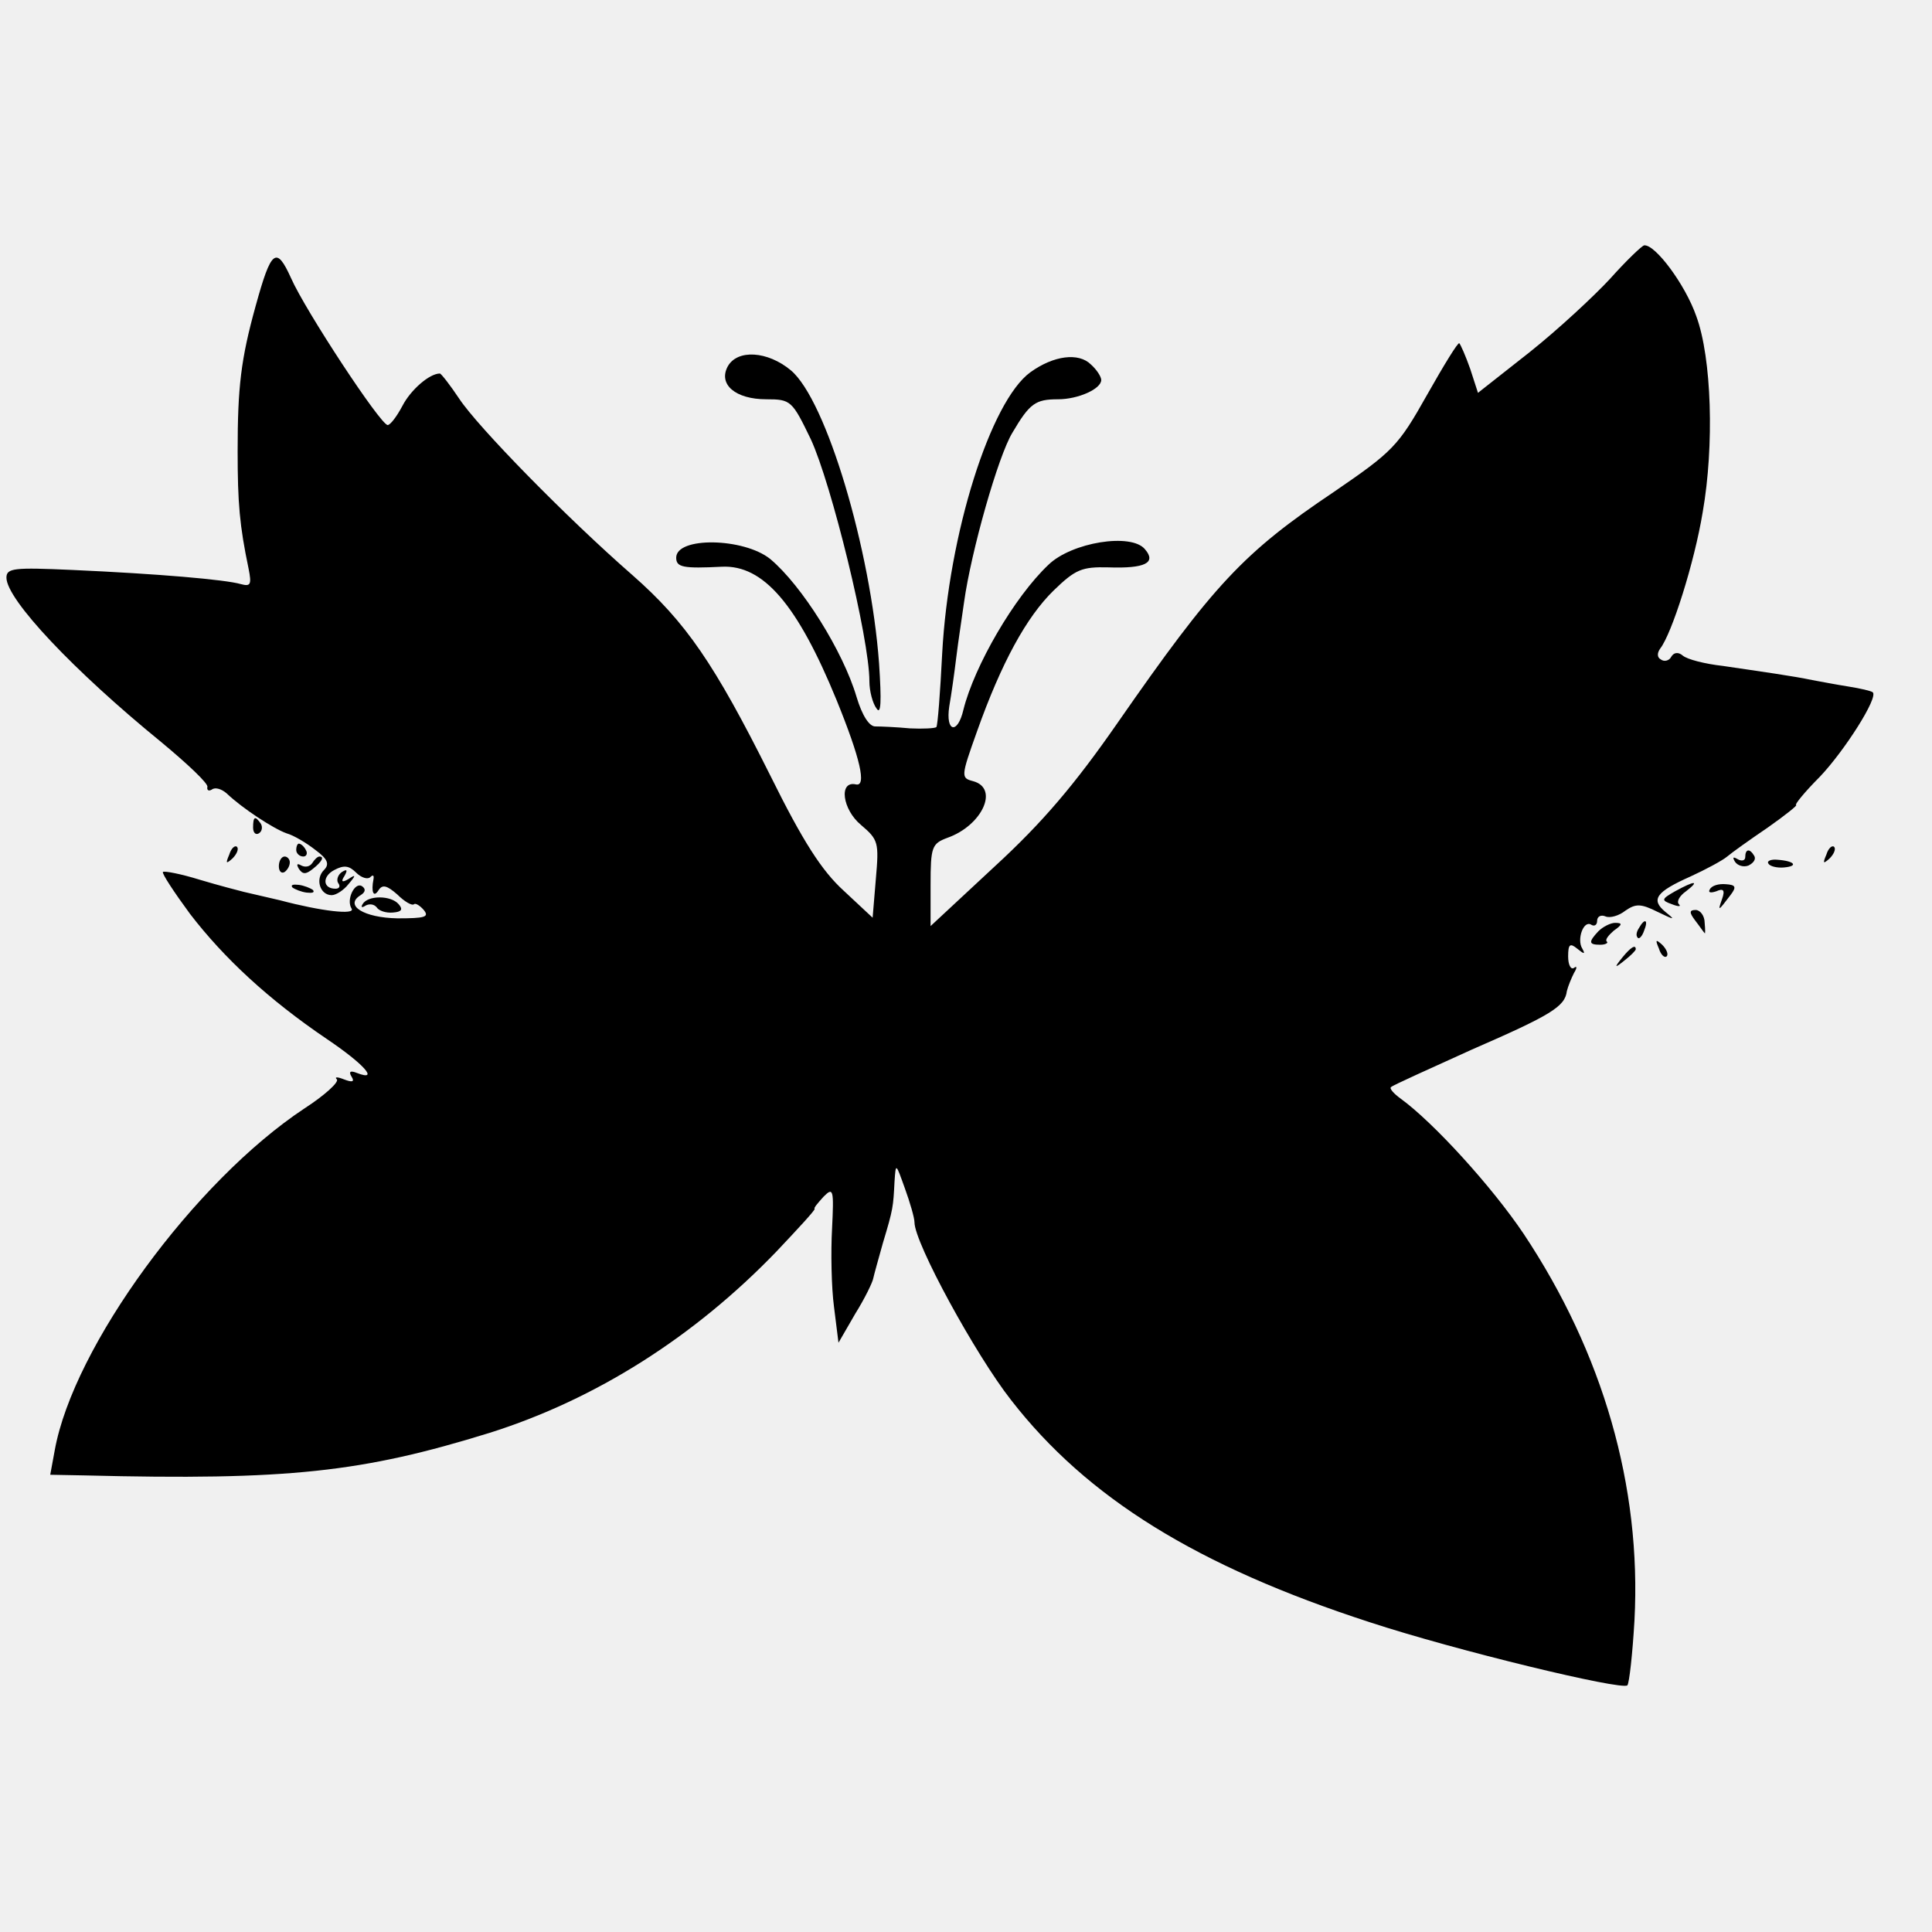
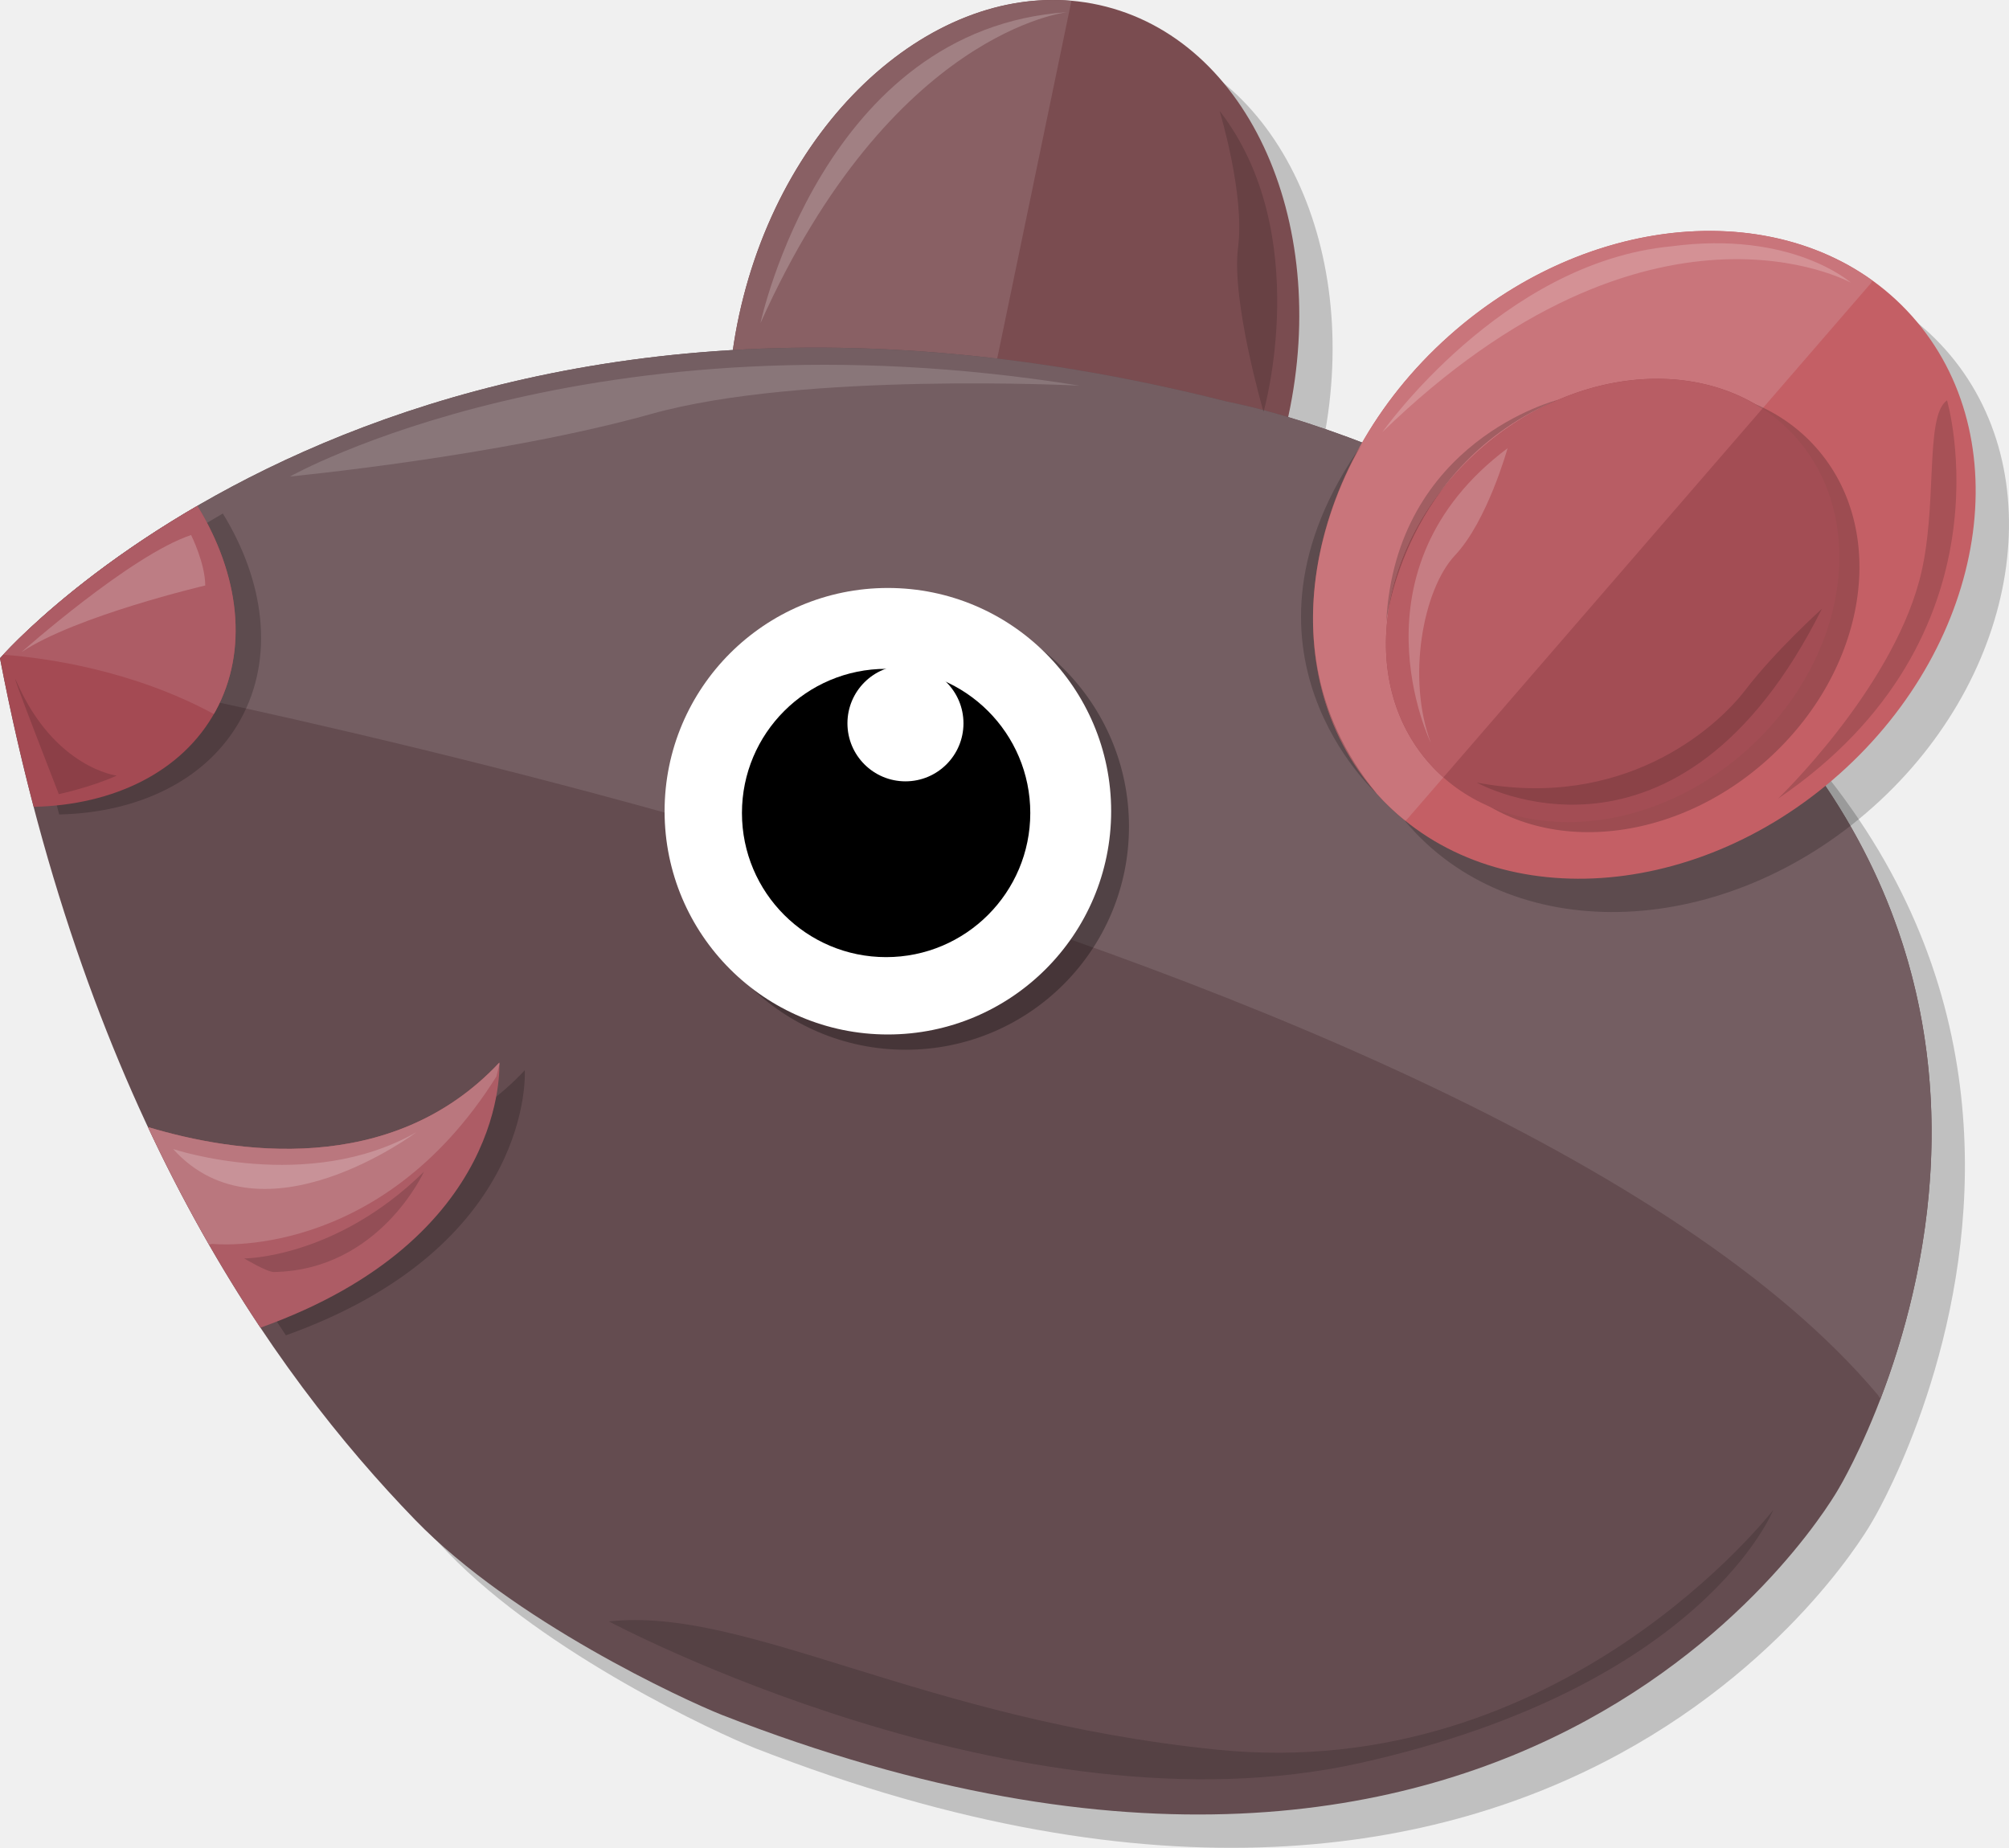
- <svg xmlns="http://www.w3.org/2000/svg" version="1" width="400" height="400" viewBox="0 0 300 300">
-   <path d="M250 43.3c-2.5 2.7-8.1 7.9-12.5 11.4l-8 6.3-1.2-3.7c-.7-2-1.5-3.8-1.7-4-.2-.2-2.4 3.4-5 8-4.5 8-5.3 8.8-14.5 15.1-14 9.4-18.6 14.3-33.6 35.9-6.6 9.5-11.6 15.4-19 22.2l-10 9.3v-6.4c0-5.9.2-6.4 2.6-7.3 5.4-1.9 8.1-7.7 4-8.8-1.9-.5-1.9-.7.6-7.7 3.8-10.7 7.7-17.8 11.9-21.9 3.4-3.3 4.4-3.7 8.5-3.6 5.7.2 7.5-.7 5.7-2.8-2.1-2.6-11.4-1.1-15 2.4-5.3 5-11.5 15.7-13.2 22.5-.9 3.9-2.8 3.5-2.2-.5.3-1.7.8-5.2 1.1-7.7.3-2.5.9-6.3 1.2-8.5 1.1-7.9 5.3-22.7 7.5-26.3 2.7-4.6 3.6-5.2 7.1-5.2 3.1 0 6.7-1.6 6.7-3 0-.5-.7-1.6-1.6-2.4-1.9-1.9-5.8-1.4-9.4 1.2-6.2 4.5-12.7 25.1-13.7 43.7-.3 6-.7 11.2-.9 11.4-.2.2-2.1.3-4.1.2-2.1-.2-4.5-.3-5.4-.3-.9 0-2-1.6-2.9-4.6-2.1-7.1-8.5-17.3-13.4-21.4-4.1-3.3-14.6-3.5-14.6-.2 0 1.5 1.1 1.7 7.1 1.4 6.4-.3 11.7 5.8 17.8 20.7 3.7 9.1 4.7 13.5 3 13.1-2.7-.6-2.1 3.9.8 6.3 2.7 2.3 2.8 2.7 2.3 8.4l-.5 6-4.5-4.2c-3.4-3.1-6.3-7.6-11.4-17.9-8.7-17.4-13.1-23.8-21.4-31.1-10.2-8.9-24-23-26.9-27.4-1.4-2.1-2.8-3.9-3-3.9-1.6 0-4.5 2.5-5.8 5-.9 1.7-1.9 3-2.3 3-1.1 0-12.8-17.8-15-22.8-2.3-5.1-3.1-4.4-5.5 4.3-2.3 8.3-2.8 12.6-2.8 22.6 0 8 .3 11.5 1.7 18.2.5 2.5.3 2.8-1.2 2.4-2.4-.7-12.8-1.6-26.2-2.2-9-.4-10.2-.3-10.2 1.2 0 3.4 10.5 14.5 24 25.5 4.1 3.4 7.4 6.5 7.2 7-.1.5.2.7.7.4.5-.4 1.5-.1 2.3.6 2.4 2.3 7.3 5.5 9.3 6.2 1.1.3 3.1 1.5 4.5 2.6 1.9 1.4 2.2 2.2 1.3 3.1-1.4 1.4-.6 3.9 1.2 3.9.7 0 1.9-.8 2.6-1.7 1.2-1.4 1.2-1.6 0-.8-1 .6-1.2.4-.6-.5.5-.9.4-1.1-.4-.6-.6.4-.9 1.2-.6 1.7.4.5.2.9-.4.9-2 0-2.1-1.9-.2-2.9 1.5-.8 2.3-.7 3.4.4.8.8 1.8 1.1 2.2.7.4-.4.6-.3.5.3-.4 2 0 3 .8 1.7.6-.9 1.3-.7 2.9.7 1.1 1.1 2.3 1.8 2.6 1.5.2-.2.9.2 1.5.9.9 1.1.2 1.3-4.1 1.3-5.2-.1-8.3-2-5.7-3.6.8-.5.8-1 .2-1.4-1.1-.7-2.5 2.1-1.6 3.5.6 1-4.7.4-11.1-1.3-2.2-.5-4.7-1.1-5.6-1.3-.8-.2-3.9-1-6.9-1.9-2.9-.9-5.5-1.4-5.7-1.2-.2.2 1.7 3.1 4.2 6.5 5.3 6.9 12.2 13.3 21.2 19.4 5.8 3.9 8.3 6.7 4.7 5.3-1-.4-1.3-.2-.8.6s.1.9-1.2.4c-1-.4-1.5-.4-1.1 0 .4.4-1.9 2.5-5 4.5-17.1 11.3-35.9 37-38.8 53.1l-.7 3.8 5.3.1c31.7.8 43.2-.5 62.9-6.6 16.5-5.2 31.8-14.9 44.6-28.2 3.3-3.5 6-6.4 5.9-6.6-.2-.1.5-.9 1.4-1.9 1.5-1.5 1.6-1.1 1.3 5-.2 3.6-.1 9.1.3 12.1l.7 5.6 2.6-4.5c1.5-2.4 2.7-4.9 2.8-5.5.1-.5.8-3 1.5-5.5 1.6-5.3 1.6-5.6 1.8-9.5.2-3 .2-2.9 1.6 1 .8 2.2 1.5 4.6 1.5 5.3 0 3.2 9.5 20.6 15 27.6 11.8 15.2 28.9 25.8 55.7 34.5 13.4 4.4 39.1 10.6 40 9.8.3-.4.8-4.9 1.1-10.1 1.1-20.8-4.9-41.5-17.2-60-4.9-7.3-14-17.3-19.1-21-1.1-.8-1.8-1.6-1.5-1.8.3-.3 5.9-2.8 12.5-5.8 12.4-5.4 14.5-6.7 14.8-9.1.2-.8.7-2 1.1-2.8.5-.8.5-1.2 0-.8-.5.3-.9-.5-.9-1.8 0-1.9.3-2.1 1.4-1.2 1.1.9 1.3.9.8 0-.9-1.4.2-4.5 1.4-3.7.5.3.9 0 .9-.6 0-.7.6-1 1.3-.7.7.3 2.1-.1 3.1-.9 1.6-1.1 2.4-1.1 5 .2 2.7 1.3 2.8 1.3 1.2 0-2.3-1.9-1.5-3.1 3.9-5.5 2.4-1.1 5-2.5 5.7-3.1.7-.6 3.5-2.6 6.3-4.5 2.7-1.9 4.7-3.5 4.4-3.5-.3 0 1.3-2 3.7-4.4 3.8-4 9.1-12.3 8.2-13.1-.2-.2-1.9-.6-3.8-.9-1.9-.3-4.5-.8-5.6-1-2.8-.6-7.8-1.3-13.9-2.2-2.7-.3-5.5-1-6.2-1.6-.7-.6-1.4-.5-1.8.2-.3.6-1.1.8-1.6.4-.6-.3-.6-1-.1-1.7 1.8-2.3 5.3-13.3 6.6-21.2 1.8-10.3 1.4-23.9-1-30.4-1.7-4.9-6.4-11.2-8.1-11-.4.1-2.8 2.4-5.3 5.2z" />
-   <path d="M113 56.9c-1.5 2.8 1.2 5.1 6 5.1 3.8 0 4 .2 6.9 6.2 3.2 6.9 9.1 30.9 9.1 37.6 0 1.5.5 3.4 1.1 4.2.7 1.1.8-1 .4-7-1.3-17.7-8.2-40.9-13.7-45.5-3.6-3-8.3-3.3-9.8-.6zM39.3 128.5c0 .8.4 1.2.9.9.5-.3.6-1 .3-1.5-.9-1.3-1.2-1.1-1.2.6zM35.6 132.7c-.6 1.4-.5 1.5.5.6.7-.7 1-1.5.7-1.8-.3-.3-.9.2-1.2 1.2zM46 132c0 .5.5 1 1.1 1 .5 0 .7-.5.4-1-.3-.6-.8-1-1.1-1-.2 0-.4.4-.4 1zM283.6 132.7c-.6 1.4-.5 1.5.5.6.7-.7 1-1.5.7-1.8-.3-.3-.9.2-1.2 1.2zM271 133.1c0 .5-.5.7-1.2.3-.7-.4-.8-.3-.4.4.4.6 1.3.9 2.1.6.8-.4 1.2-1 .9-1.5-.7-1.2-1.4-1.1-1.4.2zM43.3 134.5c0 .8.4 1.2.9.9.4-.3.8-.9.8-1.5 0-.5-.4-.9-.8-.9-.5 0-.9.7-.9 1.5zM48.5 134c-.4.6-1.1.7-1.7.4-.7-.4-.8-.2-.4.5.6.9 1.1.9 2.2 0 1.4-1.1 1.8-1.9 1-1.9-.3 0-.8.5-1.1 1zM274.6 134.1c.2.4 1.3.7 2.4.6 2.3-.2 1.7-1-1-1.2-1-.1-1.7.2-1.4.6zM45.4 137.8c.4.3 1.4.7 2.2.8.9.1 1.3 0 1-.4-.4-.3-1.4-.7-2.2-.8-.9-.1-1.3 0-1 .4zM260.1 138.4c-2.1 1.2-2.2 1.4-.5 2 1 .4 1.5.4 1.1 0-.4-.4.1-1.3 1.1-2 2.2-1.7 1.4-1.7-1.7 0zM265.5 138.1c-.3.5.1.6 1 .3 1.1-.5 1.4-.2.9 1.2-.7 2-.6 1.9 1.3-.6 1-1.3.8-1.6-.7-1.7-1.1-.1-2.2.2-2.5.8zM56.3 140.4c-.3.5-.1.6.5.2.6-.3 1.3-.2 1.7.3.3.5 1.4.9 2.5.8 1.4-.1 1.6-.5.9-1.3-1.2-1.4-4.8-1.4-5.6 0zM263.2 142.9c.7.9 1.3 1.8 1.5 2 .1.2.1-.5 0-1.6 0-1.1-.7-2-1.4-2-1 0-1 .4-.1 1.6zM248.2 144.6c-1.6 1.7-1.5 2.1.3 2.1.8 0 1.3-.3 1-.5-.3-.3.3-1 1.1-1.7 1.3-.9 1.4-1.2.2-1.2-.7 0-1.9.6-2.6 1.3zM254.5 144.1c-.4.6-.5 1.2-.2 1.5.2.3.7-.2 1-1.1.7-1.7.1-2-.8-.4zM257.6 147.3c.3 1 .9 1.5 1.2 1.2.3-.3 0-1.1-.7-1.8-1-.9-1.1-.8-.5.6zM251.9 148.7c-1.3 1.6-1.2 1.7.4.4.9-.7 1.7-1.5 1.7-1.7 0-.8-.8-.3-2.1 1.3z" />
+ <svg xmlns="http://www.w3.org/2000/svg" width="1100.928" height="1012.755" viewBox="0 0 1100.928 1012.755" style="overflow:visible" xml:space="preserve">
+   <switch transform="translate(0 -.03120728)">
+     <g>
+       <ellipse transform="rotate(14.442 573.7907 218.8353)" style="opacity:.2" cx="573.757" cy="218.819" rx="152.852" ry="203.292" />
+       <path style="opacity:.2" d="M245.637 851.181c-77.885-80.476-179.205-221.598-227.38-472.098 0 0 220.07-255.312 672.499-140.666 57.809 11.562 126.05 43.934 144.521 53.955 389.577 211.333 190.766 541.465 190.766 541.465s-165.718 298.675-612.35 124.299c-20.717-8.272-114.167-51.275-168.056-106.955z" />
+       <ellipse transform="rotate(14.442 555.528 200.5754)" style="fill:#7a4c50" cx="555.499" cy="200.562" rx="152.853" ry="203.291" />
+       <path style="fill:#896064" d="M407.477 162.438c-28.002 108.726 15.568 213.935 97.32 234.99L587.137.5c-76.082-6.578-153.823 61.621-179.66 161.938Z" />
+       <path style="fill:#644c50" d="M227.379 832.922C149.495 752.448 48.174 611.326 0 360.824c0 0 220.07-255.31 672.5-140.667 57.808 11.564 126.048 43.936 144.521 53.957 389.578 211.333 190.766 541.465 190.766 541.465s-165.718 298.675-612.352 124.3c-20.718-8.275-114.167-51.275-168.056-106.957z" />
+       <path style="opacity:.2" d="M95.035 621.922c19.604 41.917 40.536 78.336 61.636 109.979 136.893-48.999 130.91-145.291 130.91-145.291-59.258 63.298-145.796 49.411-192.546 35.312z" />
+       <path style="fill:#745e62" d="m1029.047 764.555 1.442 2.199c38.23-99.708 84.604-330.945-213.469-492.64-18.473-10.021-86.713-42.392-144.521-53.957C220.07 105.514 0 360.824 0 360.824s810.093 143.135 1029.047 403.731z" />
+       <circle style="opacity:.3" cx="496.322" cy="453.019" r="122.36" />
+       <path style="opacity:.2" d="M13.953 365.011c5.495 28.561 11.707 55.63 18.466 81.419 43.722-.983 81.342-19.007 99.598-52.395 18.328-33.519 13.088-75.108-9.904-112.558-72.358 42.027-108.16 83.534-108.16 83.534z" />
+       <path style="fill:#a44a53" d="M0 360.824c5.493 28.563 11.705 55.631 18.466 81.421 43.72-.983 81.34-19.007 99.598-52.395 18.328-33.519 13.088-75.108-9.904-112.558C35.802 319.318 0 360.824 0 360.824Z" />
+       <circle style="fill:#fff" cx="486.552" cy="444.647" r="122.36" />
+       <circle cx="485.589" cy="445.61" r="79.004" />
+       <circle style="fill:#fff" cx="496.188" cy="396.475" r="31.793" />
+       <path style="fill:#ad5c65" d="M81.08 617.735c19.605 41.918 40.536 78.336 61.638 109.98 136.893-48.998 130.907-145.292 130.907-145.292-59.257 63.297-145.795 49.412-192.545 35.312Z" />
+       <path style="fill:#ba777e" d="M273.625 582.423C214.368 645.72 127.83 631.835 81.08 617.735c10.819 23.135 22.051 44.535 33.485 64.44 1.057-.25 1.686-.403 1.686-.403s91.733 10.384 155.775-91.733l1.632-6.631c-.012-.639-.033-.985-.033-.985z" />
+       <path style="fill:#ad5c65" d="M1.781 358.849c23.878 1.831 70.927 8.467 115.375 32.513.294-.51.624-.995.908-1.512 18.328-33.519 13.088-75.108-9.904-112.558C45.09 313.923 9.804 350.15 1.781 358.849Z" />
+       <path style="opacity:.2" d="M1026.434 442.322c-80.976 72.28-194.564 77.177-253.696 10.929-59.134-66.249-41.427-178.549 39.553-250.833 80.976-72.282 194.558-77.175 253.692-10.929 59.133 66.252 41.424 178.549-39.549 250.833z" />
+       <path style="fill:#c45f65" d="M1008.177 424.064c-80.979 72.28-194.565 77.177-253.697 10.929-59.134-66.248-41.428-178.549 39.551-250.833 80.976-72.282 194.559-77.177 253.695-10.93 59.132 66.252 41.423 178.551-39.549 250.834z" />
+       <path style="fill:#c9757b" d="M794.031 184.16c-80.979 72.284-98.685 184.585-39.551 250.833 4.866 5.45 10.132 10.37 15.687 14.861l.997-.87 254.198-293.861.616-1.369c-62.369-44.787-160.007-33.809-231.947 30.406Z" />
+       <path style="opacity:.2" d="M968.086 416.787c-55.382 49.427-133.103 52.722-173.601 7.351-40.499-45.373-28.439-122.224 26.937-171.652 55.376-49.43 133.093-52.722 173.594-7.351 40.499 45.374 28.438 122.222-26.93 171.652z" />
+       <path style="fill:#a34d54" d="M957.064 411.276c-55.382 49.428-133.104 52.722-173.602 7.351-40.498-45.371-28.438-122.223 26.937-171.652 55.376-49.43 133.092-52.722 173.594-7.349 40.499 45.372 28.438 122.22-26.929 171.65z" />
+       <path style="fill:#b85d64" d="M810.399 246.975c-55.375 49.43-67.435 126.281-26.937 171.652 2.375 2.66 4.888 5.136 7.505 7.464L965.78 223.999c-42.781-27.997-107.443-19.814-155.381 22.976Z" />
+       <path style="opacity:.2" d="M746.558 243.241s-65.794 101.923 7.923 191.752c-.001 0-87.899-78.454-7.923-191.752z" />
+       <path style="opacity:.15;fill:#fff" d="M158.94 261.187s164.867-92.947 432.636-49.793c0 0-151.588-7.743-234.574 15.491-82.988 23.236-198.062 34.302-198.062 34.302z" />
+       <path style="opacity:.2;fill:#fff" d="M757.553 236.842s65.281-92.945 158.228-101.798c66.391-8.851 98.477 19.917 98.477 19.917s-109.541-60.856-256.705 81.881zM416.752 177.09S451.054 15.545 584.938 6.692c0 0-96.263 9.957-168.186 170.398zM784.11 407.237s-46.474-95.157 42.046-161.547c0 0-11.064 39.833-28.768 58.644-17.705 18.811-26.556 67.496-13.278 102.903zM104.722 293.267s7.745 15.493 7.745 27.664c0 0-70.814 16.596-100.69 36.514-.001-.001 59.748-53.112 92.945-64.178zM94.877 629.797s73.956 24.704 133.329-9.242c.001.001-84.484 63.368-133.329 9.242z" />
+       <path style="opacity:.15" d="M692.428 225.791s27.932-97.758-24.124-165.048c0 0 13.965 45.705 10.156 74.906-3.808 29.201 13.968 90.142 13.968 90.142zM809.233 428.93s110.453 62.211 189.171-95.222c0 0-25.392 22.851-41.896 44.436-16.503 21.585-67.291 66.023-147.275 50.786zM1066.963 219.447s38.093 129.501-92.681 218.374c0 0 60.94-58.401 77.447-119.343 10.706-39.52 2.536-90.144 15.234-99.031zM32.231 435.284s17.774-3.809 31.741-10.156c0 0-33.832-4.063-54.593-50.784-7.007-15.771 22.852 60.94 22.852 60.94zM133.811 689.76s50.109 0 98.491-47.519c0 0-24.298 53.912-82.151 54.957-3.855.071-16.34-7.438-16.34-7.438zM333.686 888.697s223.656 119.586 411.71 77.595c188.053-41.995 226.396-138.758 226.396-138.758S855.854 978.157 666.889 958.989c-162.785-16.513-257.434-78.51-333.203-70.292z" />
+       <path style="opacity:.2" d="M759.661 341.053s9.459-86.808 94.042-121.865c0 0-89.032 22.258-94.042 121.865z" />
+     </g>
+   </switch>
</svg>
